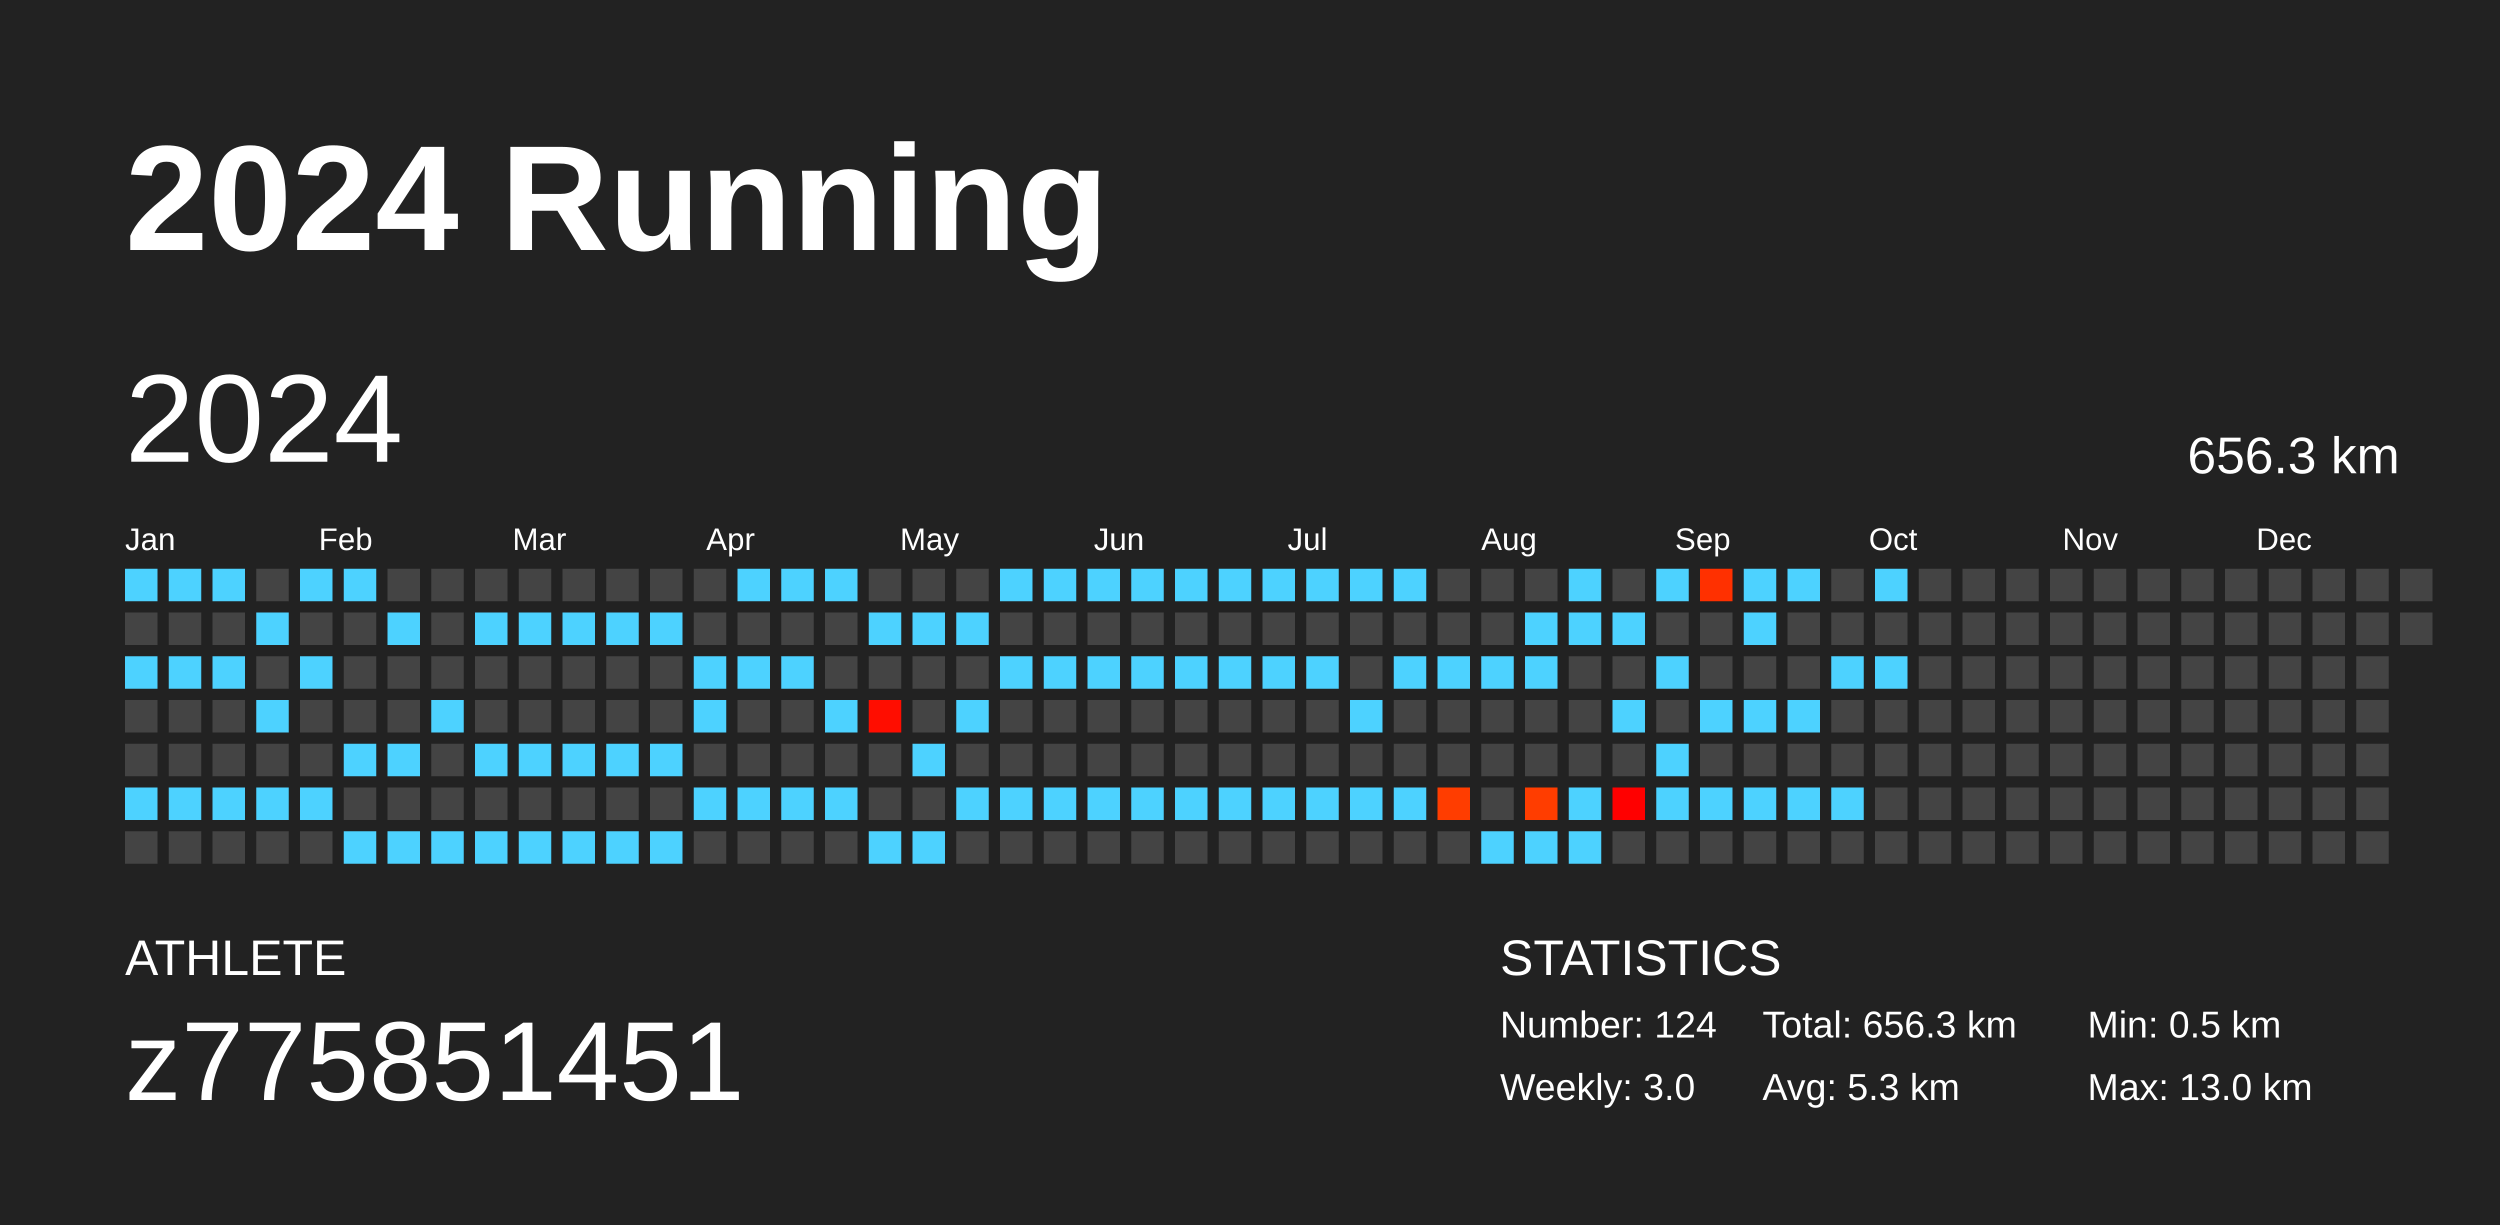
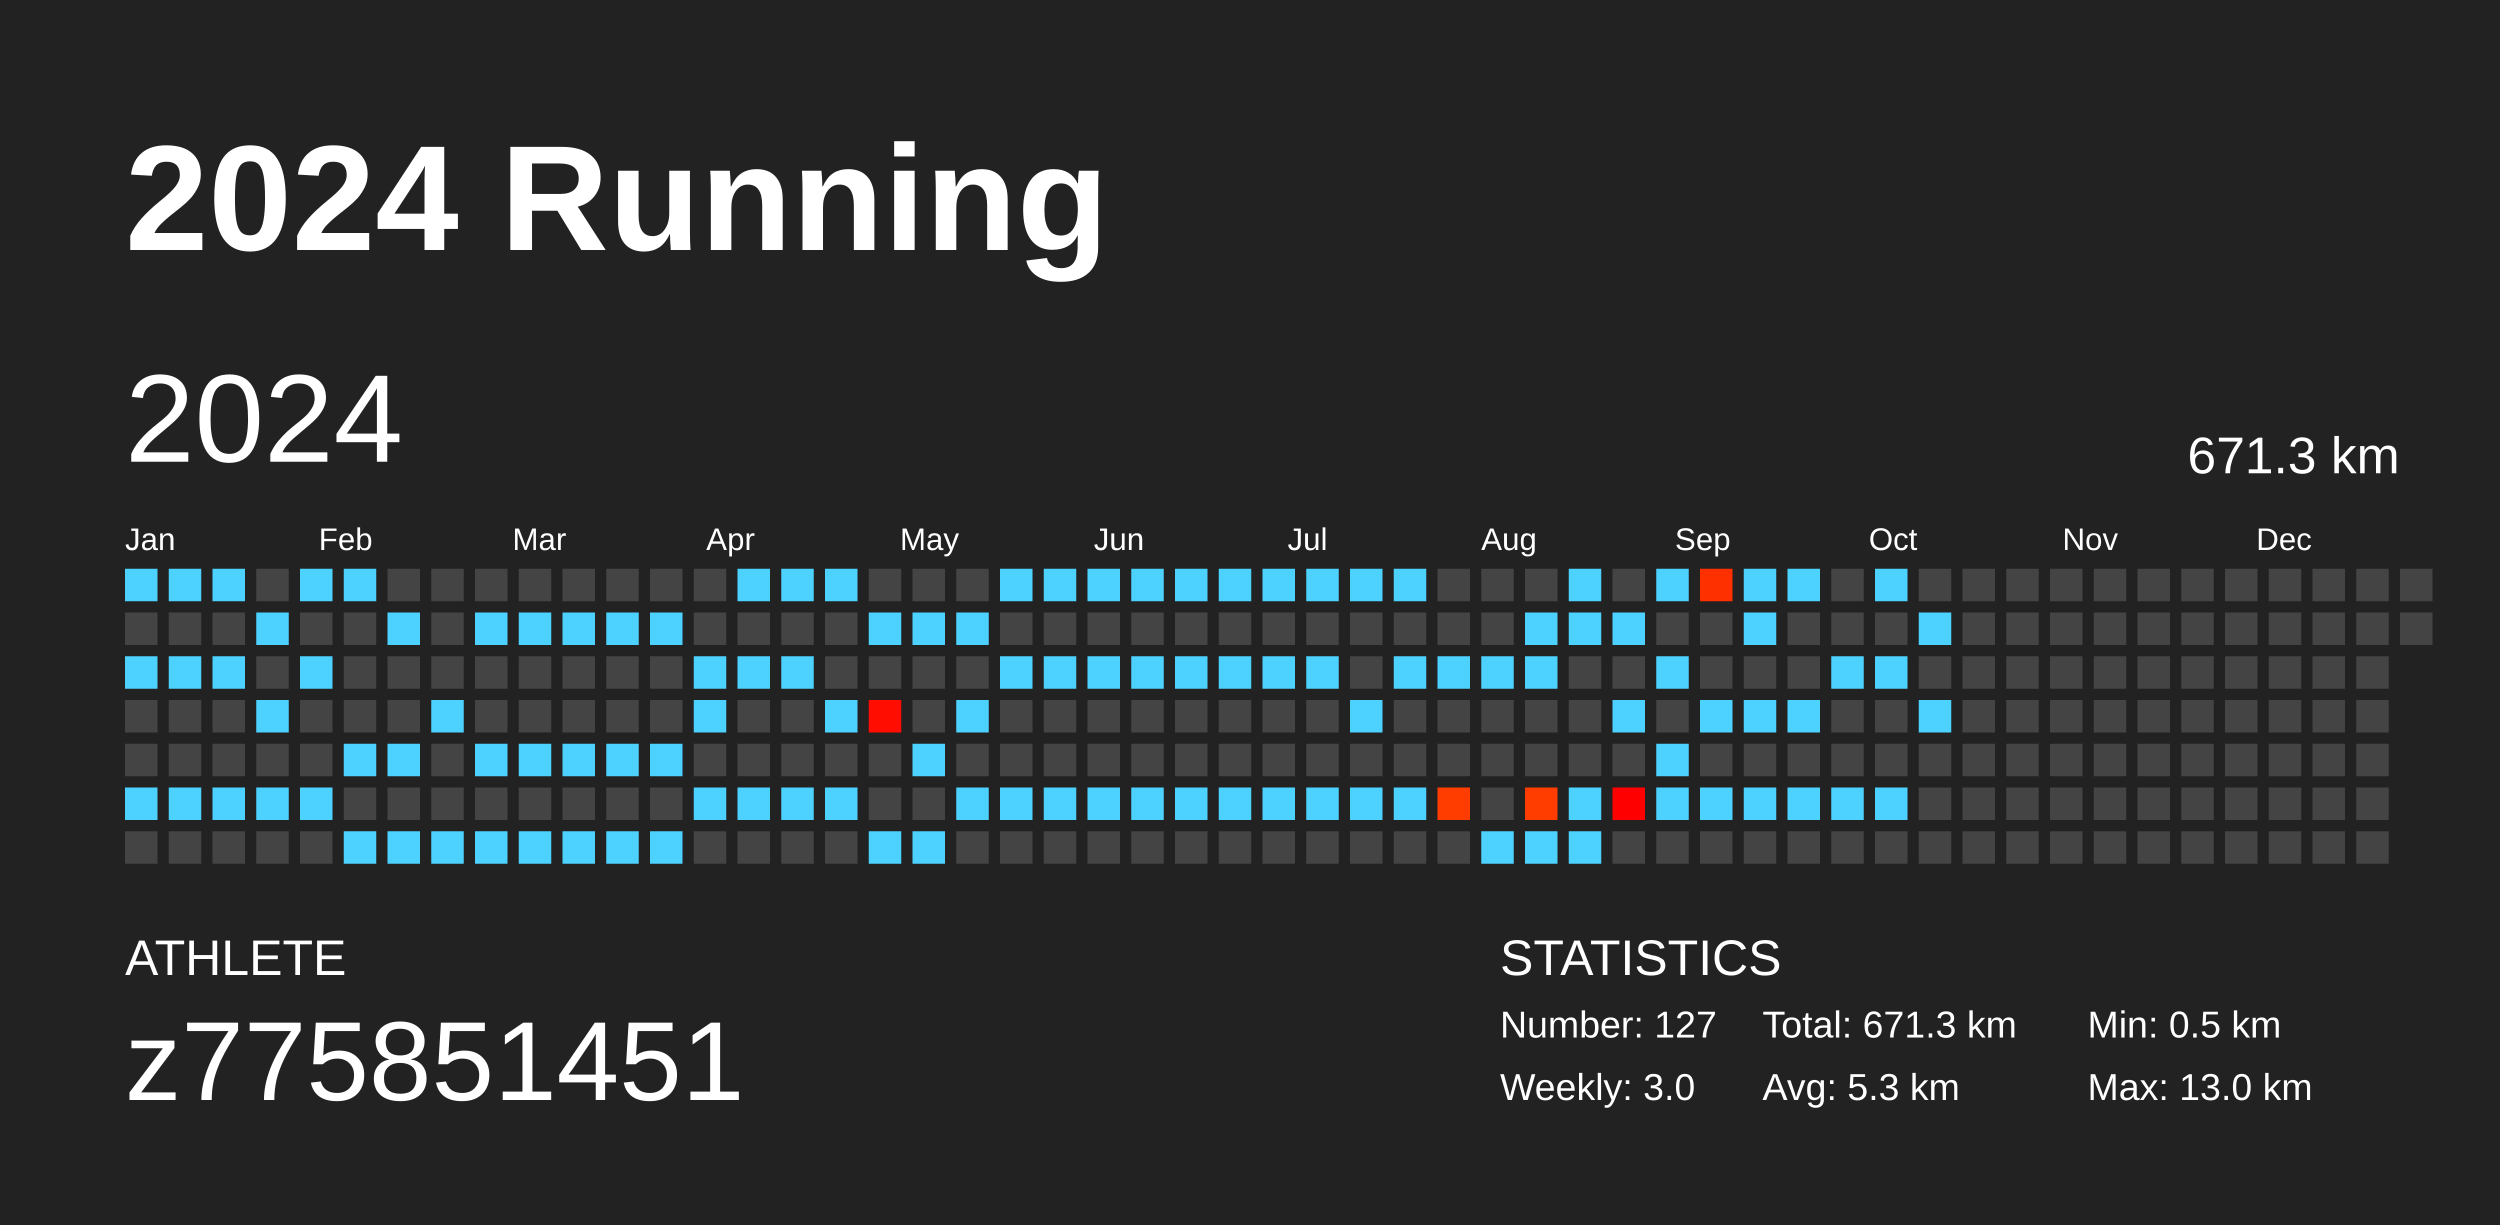
<svg xmlns="http://www.w3.org/2000/svg" baseProfile="full" height="98mm" version="1.1" viewBox="0,0,200,98" width="200mm">
  <defs />
  <rect fill="#222222" height="98" width="200" x="0" y="0" />
  <text fill="#FFFFFF" style="font-size:12px; font-family:Arial; font-weight:bold;" x="10" y="20">2024 Running</text>
  <text fill="#FFFFFF" style="font-size:4px; font-family:Arial" x="10" y="78">ATHLETE</text>
  <text fill="#FFFFFF" style="font-size:9px; font-family:Arial" x="10" y="88">z775851451</text>
  <text fill="#FFFFFF" style="font-size:4px; font-family:Arial" x="120" y="78">STATISTICS</text>
-   <text fill="#FFFFFF" style="font-size:3px; font-family:Arial" x="120" y="83">Number: 124</text>
+   <text fill="#FFFFFF" style="font-size:3px; font-family:Arial" x="120" y="83">Number: 127</text>
  <text fill="#FFFFFF" style="font-size:3px; font-family:Arial" x="120" y="88">Weekly: 3.0</text>
-   <text fill="#FFFFFF" style="font-size:3px; font-family:Arial" x="141" y="83">Total: 656.3 km</text>
+   <text fill="#FFFFFF" style="font-size:3px; font-family:Arial" x="141" y="83">Total: 671.3 km</text>
  <text fill="#FFFFFF" style="font-size:3px; font-family:Arial" x="141" y="88">Avg: 5.3 km</text>
  <text fill="#FFFFFF" style="font-size:3px; font-family:Arial" x="167" y="83">Min: 0.5 km</text>
  <text fill="#FFFFFF" style="font-size:3px; font-family:Arial" x="167" y="88">Max: 13.0 km</text>
  <text dominant-baseline="hanging" fill="#FFFFFF" style="font-size:10.0px; font-family:Arial;" x="10" y="30">2024</text>
-   <text dominant-baseline="hanging" fill="#FFFFFF" style="font-size:4.125px; font-family:Arial;" x="175" y="35">656.3 km</text>
+   <text dominant-baseline="hanging" fill="#FFFFFF" style="font-size:4.125px; font-family:Arial;" x="175" y="35">671.3 km</text>
  <text fill="#FFFFFF" style="font-size:2.5px; font-family:Arial" x="10.0" y="44">Jan</text>
  <text fill="#FFFFFF" style="font-size:2.5px; font-family:Arial" x="25.5" y="44">Feb</text>
  <text fill="#FFFFFF" style="font-size:2.5px; font-family:Arial" x="41.0" y="44">Mar</text>
  <text fill="#FFFFFF" style="font-size:2.5px; font-family:Arial" x="56.5" y="44">Apr</text>
  <text fill="#FFFFFF" style="font-size:2.5px; font-family:Arial" x="72.0" y="44">May</text>
  <text fill="#FFFFFF" style="font-size:2.5px; font-family:Arial" x="87.5" y="44">Jun</text>
  <text fill="#FFFFFF" style="font-size:2.5px; font-family:Arial" x="103.0" y="44">Jul</text>
  <text fill="#FFFFFF" style="font-size:2.5px; font-family:Arial" x="118.5" y="44">Aug</text>
  <text fill="#FFFFFF" style="font-size:2.5px; font-family:Arial" x="134.0" y="44">Sep</text>
  <text fill="#FFFFFF" style="font-size:2.5px; font-family:Arial" x="149.5" y="44">Oct</text>
  <text fill="#FFFFFF" style="font-size:2.5px; font-family:Arial" x="165.0" y="44">Nov</text>
  <text fill="#FFFFFF" style="font-size:2.5px; font-family:Arial" x="180.5" y="44">Dec</text>
  <rect fill="#4dd2ff" height="2.6" width="2.6" x="10.0" y="45.5" />
  <rect fill="#444444" height="2.6" width="2.6" x="10.0" y="49.0" />
  <rect fill="#4dd2ff" height="2.6" width="2.6" x="10.0" y="52.5" />
  <rect fill="#444444" height="2.6" width="2.6" x="10.0" y="56.0" />
  <rect fill="#444444" height="2.6" width="2.6" x="10.0" y="59.5" />
  <rect fill="#4dd2ff" height="2.6" width="2.6" x="10.0" y="63.0" />
  <rect fill="#444444" height="2.6" width="2.6" x="10.0" y="66.5" />
  <rect fill="#4dd2ff" height="2.6" width="2.6" x="13.5" y="45.5" />
  <rect fill="#444444" height="2.6" width="2.6" x="13.5" y="49.0" />
  <rect fill="#4dd2ff" height="2.6" width="2.6" x="13.5" y="52.5" />
  <rect fill="#444444" height="2.6" width="2.6" x="13.5" y="56.0" />
  <rect fill="#444444" height="2.6" width="2.6" x="13.5" y="59.5" />
  <rect fill="#4dd2ff" height="2.6" width="2.6" x="13.5" y="63.0" />
  <rect fill="#444444" height="2.6" width="2.6" x="13.5" y="66.5" />
  <rect fill="#4dd2ff" height="2.6" width="2.6" x="17.0" y="45.5" />
  <rect fill="#444444" height="2.6" width="2.6" x="17.0" y="49.0" />
  <rect fill="#4dd2ff" height="2.6" width="2.6" x="17.0" y="52.5" />
  <rect fill="#444444" height="2.6" width="2.6" x="17.0" y="56.0" />
  <rect fill="#444444" height="2.6" width="2.6" x="17.0" y="59.5" />
  <rect fill="#4dd2ff" height="2.6" width="2.6" x="17.0" y="63.0" />
  <rect fill="#444444" height="2.6" width="2.6" x="17.0" y="66.5" />
  <rect fill="#444444" height="2.6" width="2.6" x="20.5" y="45.5" />
  <rect fill="#4dd2ff" height="2.6" width="2.6" x="20.5" y="49.0" />
  <rect fill="#444444" height="2.6" width="2.6" x="20.5" y="52.5" />
  <rect fill="#4dd2ff" height="2.6" width="2.6" x="20.5" y="56.0" />
  <rect fill="#444444" height="2.6" width="2.6" x="20.5" y="59.5" />
  <rect fill="#4dd2ff" height="2.6" width="2.6" x="20.5" y="63.0" />
  <rect fill="#444444" height="2.6" width="2.6" x="20.5" y="66.5" />
  <rect fill="#4dd2ff" height="2.6" width="2.6" x="24.0" y="45.5" />
  <rect fill="#444444" height="2.6" width="2.6" x="24.0" y="49.0" />
  <rect fill="#4dd2ff" height="2.6" width="2.6" x="24.0" y="52.5" />
  <rect fill="#444444" height="2.6" width="2.6" x="24.0" y="56.0" />
  <rect fill="#444444" height="2.6" width="2.6" x="24.0" y="59.5" />
  <rect fill="#4dd2ff" height="2.6" width="2.6" x="24.0" y="63.0" />
  <rect fill="#444444" height="2.6" width="2.6" x="24.0" y="66.5" />
  <rect fill="#4dd2ff" height="2.6" width="2.6" x="27.5" y="45.5" />
  <rect fill="#444444" height="2.6" width="2.6" x="27.5" y="49.0" />
  <rect fill="#444444" height="2.6" width="2.6" x="27.5" y="52.5" />
  <rect fill="#444444" height="2.6" width="2.6" x="27.5" y="56.0" />
  <rect fill="#4dd2ff" height="2.6" width="2.6" x="27.5" y="59.5" />
  <rect fill="#444444" height="2.6" width="2.6" x="27.5" y="63.0" />
  <rect fill="#4dd2ff" height="2.6" width="2.6" x="27.5" y="66.5" />
  <rect fill="#444444" height="2.6" width="2.6" x="31.0" y="45.5" />
  <rect fill="#4dd2ff" height="2.6" width="2.6" x="31.0" y="49.0" />
  <rect fill="#444444" height="2.6" width="2.6" x="31.0" y="52.5" />
  <rect fill="#444444" height="2.6" width="2.6" x="31.0" y="56.0" />
  <rect fill="#4dd2ff" height="2.6" width="2.6" x="31.0" y="59.5" />
  <rect fill="#444444" height="2.6" width="2.6" x="31.0" y="63.0" />
  <rect fill="#4dd2ff" height="2.6" width="2.6" x="31.0" y="66.5" />
  <rect fill="#444444" height="2.6" width="2.6" x="34.5" y="45.5" />
  <rect fill="#444444" height="2.6" width="2.6" x="34.5" y="49.0" />
  <rect fill="#444444" height="2.6" width="2.6" x="34.5" y="52.5" />
  <rect fill="#4dd2ff" height="2.6" width="2.6" x="34.5" y="56.0" />
  <rect fill="#444444" height="2.6" width="2.6" x="34.5" y="59.5" />
  <rect fill="#444444" height="2.6" width="2.6" x="34.5" y="63.0" />
  <rect fill="#4dd2ff" height="2.6" width="2.6" x="34.5" y="66.5" />
  <rect fill="#444444" height="2.6" width="2.6" x="38.0" y="45.5" />
  <rect fill="#4dd2ff" height="2.6" width="2.6" x="38.0" y="49.0" />
  <rect fill="#444444" height="2.6" width="2.6" x="38.0" y="52.5" />
  <rect fill="#444444" height="2.6" width="2.6" x="38.0" y="56.0" />
  <rect fill="#4dd2ff" height="2.6" width="2.6" x="38.0" y="59.5" />
  <rect fill="#444444" height="2.6" width="2.6" x="38.0" y="63.0" />
  <rect fill="#4dd2ff" height="2.6" width="2.6" x="38.0" y="66.5" />
  <rect fill="#444444" height="2.6" width="2.6" x="41.5" y="45.5" />
  <rect fill="#4dd2ff" height="2.6" width="2.6" x="41.5" y="49.0" />
  <rect fill="#444444" height="2.6" width="2.6" x="41.5" y="52.5" />
  <rect fill="#444444" height="2.6" width="2.6" x="41.5" y="56.0" />
  <rect fill="#4dd2ff" height="2.6" width="2.6" x="41.5" y="59.5" />
  <rect fill="#444444" height="2.6" width="2.6" x="41.5" y="63.0" />
  <rect fill="#4dd2ff" height="2.6" width="2.6" x="41.5" y="66.5" />
  <rect fill="#444444" height="2.6" width="2.6" x="45.0" y="45.5" />
  <rect fill="#4dd2ff" height="2.6" width="2.6" x="45.0" y="49.0" />
  <rect fill="#444444" height="2.6" width="2.6" x="45.0" y="52.5" />
  <rect fill="#444444" height="2.6" width="2.6" x="45.0" y="56.0" />
  <rect fill="#4dd2ff" height="2.6" width="2.6" x="45.0" y="59.5" />
  <rect fill="#444444" height="2.6" width="2.6" x="45.0" y="63.0" />
  <rect fill="#4dd2ff" height="2.6" width="2.6" x="45.0" y="66.5" />
  <rect fill="#444444" height="2.6" width="2.6" x="48.5" y="45.5" />
  <rect fill="#4dd2ff" height="2.6" width="2.6" x="48.5" y="49.0" />
  <rect fill="#444444" height="2.6" width="2.6" x="48.5" y="52.5" />
  <rect fill="#444444" height="2.6" width="2.6" x="48.5" y="56.0" />
  <rect fill="#4dd2ff" height="2.6" width="2.6" x="48.5" y="59.5" />
  <rect fill="#444444" height="2.6" width="2.6" x="48.5" y="63.0" />
  <rect fill="#4dd2ff" height="2.6" width="2.6" x="48.5" y="66.5" />
  <rect fill="#444444" height="2.6" width="2.6" x="52.0" y="45.5" />
  <rect fill="#4dd2ff" height="2.6" width="2.6" x="52.0" y="49.0" />
  <rect fill="#444444" height="2.6" width="2.6" x="52.0" y="52.5" />
  <rect fill="#444444" height="2.6" width="2.6" x="52.0" y="56.0" />
  <rect fill="#4dd2ff" height="2.6" width="2.6" x="52.0" y="59.5" />
  <rect fill="#444444" height="2.6" width="2.6" x="52.0" y="63.0" />
  <rect fill="#4dd2ff" height="2.6" width="2.6" x="52.0" y="66.5" />
  <rect fill="#444444" height="2.6" width="2.6" x="55.5" y="45.5" />
  <rect fill="#444444" height="2.6" width="2.6" x="55.5" y="49.0" />
  <rect fill="#4dd2ff" height="2.6" width="2.6" x="55.5" y="52.5" />
  <rect fill="#4dd2ff" height="2.6" width="2.6" x="55.5" y="56.0" />
  <rect fill="#444444" height="2.6" width="2.6" x="55.5" y="59.5" />
  <rect fill="#4dd2ff" height="2.6" width="2.6" x="55.5" y="63.0" />
  <rect fill="#444444" height="2.6" width="2.6" x="55.5" y="66.5" />
  <rect fill="#4dd2ff" height="2.6" width="2.6" x="59.0" y="45.5" />
  <rect fill="#444444" height="2.6" width="2.6" x="59.0" y="49.0" />
  <rect fill="#4dd2ff" height="2.6" width="2.6" x="59.0" y="52.5" />
  <rect fill="#444444" height="2.6" width="2.6" x="59.0" y="56.0" />
  <rect fill="#444444" height="2.6" width="2.6" x="59.0" y="59.5" />
  <rect fill="#4dd2ff" height="2.6" width="2.6" x="59.0" y="63.0" />
  <rect fill="#444444" height="2.6" width="2.6" x="59.0" y="66.5" />
  <rect fill="#4dd2ff" height="2.6" width="2.6" x="62.5" y="45.5" />
  <rect fill="#444444" height="2.6" width="2.6" x="62.5" y="49.0" />
  <rect fill="#4dd2ff" height="2.6" width="2.6" x="62.5" y="52.5" />
  <rect fill="#444444" height="2.6" width="2.6" x="62.5" y="56.0" />
  <rect fill="#444444" height="2.6" width="2.6" x="62.5" y="59.5" />
  <rect fill="#4dd2ff" height="2.6" width="2.6" x="62.5" y="63.0" />
  <rect fill="#444444" height="2.6" width="2.6" x="62.5" y="66.5" />
  <rect fill="#4dd2ff" height="2.6" width="2.6" x="66.0" y="45.5" />
  <rect fill="#444444" height="2.6" width="2.6" x="66.0" y="49.0" />
  <rect fill="#444444" height="2.6" width="2.6" x="66.0" y="52.5" />
  <rect fill="#4dd2ff" height="2.6" width="2.6" x="66.0" y="56.0" />
  <rect fill="#444444" height="2.6" width="2.6" x="66.0" y="59.5" />
  <rect fill="#4dd2ff" height="2.6" width="2.6" x="66.0" y="63.0" />
  <rect fill="#444444" height="2.6" width="2.6" x="66.0" y="66.5" />
  <rect fill="#444444" height="2.6" width="2.6" x="69.5" y="45.5" />
  <rect fill="#4dd2ff" height="2.6" width="2.6" x="69.5" y="49.0" />
  <rect fill="#444444" height="2.6" width="2.6" x="69.5" y="52.5" />
  <rect fill="#ff0d00" height="2.6" width="2.6" x="69.5" y="56.0" />
  <rect fill="#444444" height="2.6" width="2.6" x="69.5" y="59.5" />
  <rect fill="#444444" height="2.6" width="2.6" x="69.5" y="63.0" />
  <rect fill="#4dd2ff" height="2.6" width="2.6" x="69.5" y="66.5" />
  <rect fill="#444444" height="2.6" width="2.6" x="73.0" y="45.5" />
  <rect fill="#4dd2ff" height="2.6" width="2.6" x="73.0" y="49.0" />
  <rect fill="#444444" height="2.6" width="2.6" x="73.0" y="52.5" />
  <rect fill="#444444" height="2.6" width="2.6" x="73.0" y="56.0" />
  <rect fill="#4dd2ff" height="2.6" width="2.6" x="73.0" y="59.5" />
  <rect fill="#444444" height="2.6" width="2.6" x="73.0" y="63.0" />
  <rect fill="#4dd2ff" height="2.6" width="2.6" x="73.0" y="66.5" />
  <rect fill="#444444" height="2.6" width="2.6" x="76.5" y="45.5" />
  <rect fill="#4dd2ff" height="2.6" width="2.6" x="76.5" y="49.0" />
  <rect fill="#444444" height="2.6" width="2.6" x="76.5" y="52.5" />
  <rect fill="#4dd2ff" height="2.6" width="2.6" x="76.5" y="56.0" />
  <rect fill="#444444" height="2.6" width="2.6" x="76.5" y="59.5" />
  <rect fill="#4dd2ff" height="2.6" width="2.6" x="76.5" y="63.0" />
  <rect fill="#444444" height="2.6" width="2.6" x="76.5" y="66.5" />
  <rect fill="#4dd2ff" height="2.6" width="2.6" x="80.0" y="45.5" />
  <rect fill="#444444" height="2.6" width="2.6" x="80.0" y="49.0" />
  <rect fill="#4dd2ff" height="2.6" width="2.6" x="80.0" y="52.5" />
  <rect fill="#444444" height="2.6" width="2.6" x="80.0" y="56.0" />
  <rect fill="#444444" height="2.6" width="2.6" x="80.0" y="59.5" />
  <rect fill="#4dd2ff" height="2.6" width="2.6" x="80.0" y="63.0" />
  <rect fill="#444444" height="2.6" width="2.6" x="80.0" y="66.5" />
  <rect fill="#4dd2ff" height="2.6" width="2.6" x="83.5" y="45.5" />
  <rect fill="#444444" height="2.6" width="2.6" x="83.5" y="49.0" />
  <rect fill="#4dd2ff" height="2.6" width="2.6" x="83.5" y="52.5" />
  <rect fill="#444444" height="2.6" width="2.6" x="83.5" y="56.0" />
  <rect fill="#444444" height="2.6" width="2.6" x="83.5" y="59.5" />
  <rect fill="#4dd2ff" height="2.6" width="2.6" x="83.5" y="63.0" />
  <rect fill="#444444" height="2.6" width="2.6" x="83.5" y="66.5" />
  <rect fill="#4dd2ff" height="2.6" width="2.6" x="87.0" y="45.5" />
  <rect fill="#444444" height="2.6" width="2.6" x="87.0" y="49.0" />
  <rect fill="#4dd2ff" height="2.6" width="2.6" x="87.0" y="52.5" />
  <rect fill="#444444" height="2.6" width="2.6" x="87.0" y="56.0" />
  <rect fill="#444444" height="2.6" width="2.6" x="87.0" y="59.5" />
  <rect fill="#4dd2ff" height="2.6" width="2.6" x="87.0" y="63.0" />
  <rect fill="#444444" height="2.6" width="2.6" x="87.0" y="66.5" />
  <rect fill="#4dd2ff" height="2.6" width="2.6" x="90.5" y="45.5" />
  <rect fill="#444444" height="2.6" width="2.6" x="90.5" y="49.0" />
  <rect fill="#4dd2ff" height="2.6" width="2.6" x="90.5" y="52.5" />
  <rect fill="#444444" height="2.6" width="2.6" x="90.5" y="56.0" />
  <rect fill="#444444" height="2.6" width="2.6" x="90.5" y="59.5" />
  <rect fill="#4dd2ff" height="2.6" width="2.6" x="90.5" y="63.0" />
  <rect fill="#444444" height="2.6" width="2.6" x="90.5" y="66.5" />
  <rect fill="#4dd2ff" height="2.6" width="2.6" x="94.0" y="45.5" />
  <rect fill="#444444" height="2.6" width="2.6" x="94.0" y="49.0" />
  <rect fill="#4dd2ff" height="2.6" width="2.6" x="94.0" y="52.5" />
  <rect fill="#444444" height="2.6" width="2.6" x="94.0" y="56.0" />
  <rect fill="#444444" height="2.6" width="2.6" x="94.0" y="59.5" />
  <rect fill="#4dd2ff" height="2.6" width="2.6" x="94.0" y="63.0" />
  <rect fill="#444444" height="2.6" width="2.6" x="94.0" y="66.5" />
  <rect fill="#4dd2ff" height="2.6" width="2.6" x="97.5" y="45.5" />
  <rect fill="#444444" height="2.6" width="2.6" x="97.5" y="49.0" />
  <rect fill="#4dd2ff" height="2.6" width="2.6" x="97.5" y="52.5" />
  <rect fill="#444444" height="2.6" width="2.6" x="97.5" y="56.0" />
  <rect fill="#444444" height="2.6" width="2.6" x="97.5" y="59.5" />
  <rect fill="#4dd2ff" height="2.6" width="2.6" x="97.5" y="63.0" />
  <rect fill="#444444" height="2.6" width="2.6" x="97.5" y="66.5" />
  <rect fill="#4dd2ff" height="2.6" width="2.6" x="101.0" y="45.5" />
  <rect fill="#444444" height="2.6" width="2.6" x="101.0" y="49.0" />
  <rect fill="#4dd2ff" height="2.6" width="2.6" x="101.0" y="52.5" />
  <rect fill="#444444" height="2.6" width="2.6" x="101.0" y="56.0" />
  <rect fill="#444444" height="2.6" width="2.6" x="101.0" y="59.5" />
  <rect fill="#4dd2ff" height="2.6" width="2.6" x="101.0" y="63.0" />
  <rect fill="#444444" height="2.6" width="2.6" x="101.0" y="66.5" />
  <rect fill="#4dd2ff" height="2.6" width="2.6" x="104.5" y="45.5" />
  <rect fill="#444444" height="2.6" width="2.6" x="104.5" y="49.0" />
  <rect fill="#4dd2ff" height="2.6" width="2.6" x="104.5" y="52.5" />
  <rect fill="#444444" height="2.6" width="2.6" x="104.5" y="56.0" />
  <rect fill="#444444" height="2.6" width="2.6" x="104.5" y="59.5" />
  <rect fill="#4dd2ff" height="2.6" width="2.6" x="104.5" y="63.0" />
  <rect fill="#444444" height="2.6" width="2.6" x="104.5" y="66.5" />
  <rect fill="#4dd2ff" height="2.6" width="2.6" x="108.0" y="45.5" />
  <rect fill="#444444" height="2.6" width="2.6" x="108.0" y="49.0" />
  <rect fill="#444444" height="2.6" width="2.6" x="108.0" y="52.5" />
  <rect fill="#4dd2ff" height="2.6" width="2.6" x="108.0" y="56.0" />
  <rect fill="#444444" height="2.6" width="2.6" x="108.0" y="59.5" />
  <rect fill="#4dd2ff" height="2.6" width="2.6" x="108.0" y="63.0" />
  <rect fill="#444444" height="2.6" width="2.6" x="108.0" y="66.5" />
  <rect fill="#4dd2ff" height="2.6" width="2.6" x="111.5" y="45.5" />
  <rect fill="#444444" height="2.6" width="2.6" x="111.5" y="49.0" />
  <rect fill="#4dd2ff" height="2.6" width="2.6" x="111.5" y="52.5" />
  <rect fill="#444444" height="2.6" width="2.6" x="111.5" y="56.0" />
  <rect fill="#444444" height="2.6" width="2.6" x="111.5" y="59.5" />
  <rect fill="#4dd2ff" height="2.6" width="2.6" x="111.5" y="63.0" />
  <rect fill="#444444" height="2.6" width="2.6" x="111.5" y="66.5" />
  <rect fill="#444444" height="2.6" width="2.6" x="115.0" y="45.5" />
  <rect fill="#444444" height="2.6" width="2.6" x="115.0" y="49.0" />
  <rect fill="#4dd2ff" height="2.6" width="2.6" x="115.0" y="52.5" />
  <rect fill="#444444" height="2.6" width="2.6" x="115.0" y="56.0" />
  <rect fill="#444444" height="2.6" width="2.6" x="115.0" y="59.5" />
  <rect fill="#ff3d00" height="2.6" width="2.6" x="115.0" y="63.0" />
  <rect fill="#444444" height="2.6" width="2.6" x="115.0" y="66.5" />
  <rect fill="#444444" height="2.6" width="2.6" x="118.5" y="45.5" />
  <rect fill="#444444" height="2.6" width="2.6" x="118.5" y="49.0" />
  <rect fill="#4dd2ff" height="2.6" width="2.6" x="118.5" y="52.5" />
  <rect fill="#444444" height="2.6" width="2.6" x="118.5" y="56.0" />
  <rect fill="#444444" height="2.6" width="2.6" x="118.5" y="59.5" />
  <rect fill="#444444" height="2.6" width="2.6" x="118.5" y="63.0" />
  <rect fill="#4dd2ff" height="2.6" width="2.6" x="118.5" y="66.5" />
  <rect fill="#444444" height="2.6" width="2.6" x="122.0" y="45.5" />
  <rect fill="#4dd2ff" height="2.6" width="2.6" x="122.0" y="49.0" />
  <rect fill="#4dd2ff" height="2.6" width="2.6" x="122.0" y="52.5" />
  <rect fill="#444444" height="2.6" width="2.6" x="122.0" y="56.0" />
  <rect fill="#444444" height="2.6" width="2.6" x="122.0" y="59.5" />
  <rect fill="#ff3d00" height="2.6" width="2.6" x="122.0" y="63.0" />
  <rect fill="#4dd2ff" height="2.6" width="2.6" x="122.0" y="66.5" />
  <rect fill="#4dd2ff" height="2.6" width="2.6" x="125.5" y="45.5" />
  <rect fill="#4dd2ff" height="2.6" width="2.6" x="125.5" y="49.0" />
  <rect fill="#444444" height="2.6" width="2.6" x="125.5" y="52.5" />
  <rect fill="#444444" height="2.6" width="2.6" x="125.5" y="56.0" />
  <rect fill="#444444" height="2.6" width="2.6" x="125.5" y="59.5" />
  <rect fill="#4dd2ff" height="2.6" width="2.6" x="125.5" y="63.0" />
  <rect fill="#4dd2ff" height="2.6" width="2.6" x="125.5" y="66.5" />
  <rect fill="#444444" height="2.6" width="2.6" x="129.0" y="45.5" />
  <rect fill="#4dd2ff" height="2.6" width="2.6" x="129.0" y="49.0" />
  <rect fill="#444444" height="2.6" width="2.6" x="129.0" y="52.5" />
  <rect fill="#4dd2ff" height="2.6" width="2.6" x="129.0" y="56.0" />
  <rect fill="#444444" height="2.6" width="2.6" x="129.0" y="59.5" />
  <rect fill="#ff0000" height="2.6" width="2.6" x="129.0" y="63.0" />
  <rect fill="#444444" height="2.6" width="2.6" x="129.0" y="66.5" />
  <rect fill="#4dd2ff" height="2.6" width="2.6" x="132.5" y="45.5" />
  <rect fill="#444444" height="2.6" width="2.6" x="132.5" y="49.0" />
  <rect fill="#4dd2ff" height="2.6" width="2.6" x="132.5" y="52.5" />
  <rect fill="#444444" height="2.6" width="2.6" x="132.5" y="56.0" />
  <rect fill="#4dd2ff" height="2.6" width="2.6" x="132.5" y="59.5" />
  <rect fill="#4dd2ff" height="2.6" width="2.6" x="132.5" y="63.0" />
  <rect fill="#444444" height="2.6" width="2.6" x="132.5" y="66.5" />
  <rect fill="#ff3000" height="2.6" width="2.6" x="136.0" y="45.5" />
  <rect fill="#444444" height="2.6" width="2.6" x="136.0" y="49.0" />
  <rect fill="#444444" height="2.6" width="2.6" x="136.0" y="52.5" />
  <rect fill="#4dd2ff" height="2.6" width="2.6" x="136.0" y="56.0" />
  <rect fill="#444444" height="2.6" width="2.6" x="136.0" y="59.5" />
  <rect fill="#4dd2ff" height="2.6" width="2.6" x="136.0" y="63.0" />
  <rect fill="#444444" height="2.6" width="2.6" x="136.0" y="66.5" />
  <rect fill="#4dd2ff" height="2.6" width="2.6" x="139.5" y="45.5" />
  <rect fill="#4dd2ff" height="2.6" width="2.6" x="139.5" y="49.0" />
  <rect fill="#444444" height="2.6" width="2.6" x="139.5" y="52.5" />
  <rect fill="#4dd2ff" height="2.6" width="2.6" x="139.5" y="56.0" />
  <rect fill="#444444" height="2.6" width="2.6" x="139.5" y="59.5" />
  <rect fill="#4dd2ff" height="2.6" width="2.6" x="139.5" y="63.0" />
  <rect fill="#444444" height="2.6" width="2.6" x="139.5" y="66.5" />
  <rect fill="#4dd2ff" height="2.6" width="2.6" x="143.0" y="45.5" />
  <rect fill="#444444" height="2.6" width="2.6" x="143.0" y="49.0" />
  <rect fill="#444444" height="2.6" width="2.6" x="143.0" y="52.5" />
  <rect fill="#4dd2ff" height="2.6" width="2.6" x="143.0" y="56.0" />
  <rect fill="#444444" height="2.6" width="2.6" x="143.0" y="59.5" />
  <rect fill="#4dd2ff" height="2.6" width="2.6" x="143.0" y="63.0" />
  <rect fill="#444444" height="2.6" width="2.6" x="143.0" y="66.5" />
  <rect fill="#444444" height="2.6" width="2.6" x="146.5" y="45.5" />
  <rect fill="#444444" height="2.6" width="2.6" x="146.5" y="49.0" />
  <rect fill="#4dd2ff" height="2.6" width="2.6" x="146.5" y="52.5" />
  <rect fill="#444444" height="2.6" width="2.6" x="146.5" y="56.0" />
  <rect fill="#444444" height="2.6" width="2.6" x="146.5" y="59.5" />
  <rect fill="#4dd2ff" height="2.6" width="2.6" x="146.5" y="63.0" />
  <rect fill="#444444" height="2.6" width="2.6" x="146.5" y="66.5" />
  <rect fill="#4dd2ff" height="2.6" width="2.6" x="150.0" y="45.5" />
  <rect fill="#444444" height="2.6" width="2.6" x="150.0" y="49.0" />
  <rect fill="#4dd2ff" height="2.6" width="2.6" x="150.0" y="52.5" />
  <rect fill="#444444" height="2.6" width="2.6" x="150.0" y="56.0" />
  <rect fill="#444444" height="2.6" width="2.6" x="150.0" y="59.5" />
-   <rect fill="#444444" height="2.6" width="2.6" x="150.0" y="63.0" />
+   <rect fill="#4dd2ff" height="2.6" width="2.6" x="150.0" y="63.0" />
  <rect fill="#444444" height="2.6" width="2.6" x="150.0" y="66.5" />
  <rect fill="#444444" height="2.6" width="2.6" x="153.5" y="45.5" />
-   <rect fill="#444444" height="2.6" width="2.6" x="153.5" y="49.0" />
+   <rect fill="#4dd2ff" height="2.6" width="2.6" x="153.5" y="49.0" />
  <rect fill="#444444" height="2.6" width="2.6" x="153.5" y="52.5" />
-   <rect fill="#444444" height="2.6" width="2.6" x="153.5" y="56.0" />
+   <rect fill="#4dd2ff" height="2.6" width="2.6" x="153.5" y="56.0" />
  <rect fill="#444444" height="2.6" width="2.6" x="153.5" y="59.5" />
  <rect fill="#444444" height="2.6" width="2.6" x="153.5" y="63.0" />
  <rect fill="#444444" height="2.6" width="2.6" x="153.5" y="66.5" />
  <rect fill="#444444" height="2.6" width="2.6" x="157.0" y="45.5" />
  <rect fill="#444444" height="2.6" width="2.6" x="157.0" y="49.0" />
  <rect fill="#444444" height="2.6" width="2.6" x="157.0" y="52.5" />
  <rect fill="#444444" height="2.6" width="2.6" x="157.0" y="56.0" />
  <rect fill="#444444" height="2.6" width="2.6" x="157.0" y="59.5" />
  <rect fill="#444444" height="2.6" width="2.6" x="157.0" y="63.0" />
  <rect fill="#444444" height="2.6" width="2.6" x="157.0" y="66.5" />
  <rect fill="#444444" height="2.6" width="2.6" x="160.5" y="45.5" />
  <rect fill="#444444" height="2.6" width="2.6" x="160.5" y="49.0" />
  <rect fill="#444444" height="2.6" width="2.6" x="160.5" y="52.5" />
  <rect fill="#444444" height="2.6" width="2.6" x="160.5" y="56.0" />
  <rect fill="#444444" height="2.6" width="2.6" x="160.5" y="59.5" />
  <rect fill="#444444" height="2.6" width="2.6" x="160.5" y="63.0" />
  <rect fill="#444444" height="2.6" width="2.6" x="160.5" y="66.5" />
  <rect fill="#444444" height="2.6" width="2.6" x="164.0" y="45.5" />
  <rect fill="#444444" height="2.6" width="2.6" x="164.0" y="49.0" />
  <rect fill="#444444" height="2.6" width="2.6" x="164.0" y="52.5" />
  <rect fill="#444444" height="2.6" width="2.6" x="164.0" y="56.0" />
  <rect fill="#444444" height="2.6" width="2.6" x="164.0" y="59.5" />
  <rect fill="#444444" height="2.6" width="2.6" x="164.0" y="63.0" />
  <rect fill="#444444" height="2.6" width="2.6" x="164.0" y="66.5" />
  <rect fill="#444444" height="2.6" width="2.6" x="167.5" y="45.5" />
  <rect fill="#444444" height="2.6" width="2.6" x="167.5" y="49.0" />
  <rect fill="#444444" height="2.6" width="2.6" x="167.5" y="52.5" />
  <rect fill="#444444" height="2.6" width="2.6" x="167.5" y="56.0" />
  <rect fill="#444444" height="2.6" width="2.6" x="167.5" y="59.5" />
  <rect fill="#444444" height="2.6" width="2.6" x="167.5" y="63.0" />
  <rect fill="#444444" height="2.6" width="2.6" x="167.5" y="66.5" />
  <rect fill="#444444" height="2.6" width="2.6" x="171.0" y="45.5" />
  <rect fill="#444444" height="2.6" width="2.6" x="171.0" y="49.0" />
  <rect fill="#444444" height="2.6" width="2.6" x="171.0" y="52.5" />
  <rect fill="#444444" height="2.6" width="2.6" x="171.0" y="56.0" />
  <rect fill="#444444" height="2.6" width="2.6" x="171.0" y="59.5" />
  <rect fill="#444444" height="2.6" width="2.6" x="171.0" y="63.0" />
  <rect fill="#444444" height="2.6" width="2.6" x="171.0" y="66.5" />
  <rect fill="#444444" height="2.6" width="2.6" x="174.5" y="45.5" />
  <rect fill="#444444" height="2.6" width="2.6" x="174.5" y="49.0" />
  <rect fill="#444444" height="2.6" width="2.6" x="174.5" y="52.5" />
  <rect fill="#444444" height="2.6" width="2.6" x="174.5" y="56.0" />
  <rect fill="#444444" height="2.6" width="2.6" x="174.5" y="59.5" />
  <rect fill="#444444" height="2.6" width="2.6" x="174.5" y="63.0" />
  <rect fill="#444444" height="2.6" width="2.6" x="174.5" y="66.5" />
  <rect fill="#444444" height="2.6" width="2.6" x="178.0" y="45.5" />
  <rect fill="#444444" height="2.6" width="2.6" x="178.0" y="49.0" />
  <rect fill="#444444" height="2.6" width="2.6" x="178.0" y="52.5" />
  <rect fill="#444444" height="2.6" width="2.6" x="178.0" y="56.0" />
  <rect fill="#444444" height="2.6" width="2.6" x="178.0" y="59.5" />
  <rect fill="#444444" height="2.6" width="2.6" x="178.0" y="63.0" />
  <rect fill="#444444" height="2.6" width="2.6" x="178.0" y="66.5" />
  <rect fill="#444444" height="2.6" width="2.6" x="181.5" y="45.5" />
  <rect fill="#444444" height="2.6" width="2.6" x="181.5" y="49.0" />
  <rect fill="#444444" height="2.6" width="2.6" x="181.5" y="52.5" />
  <rect fill="#444444" height="2.6" width="2.6" x="181.5" y="56.0" />
  <rect fill="#444444" height="2.6" width="2.6" x="181.5" y="59.5" />
  <rect fill="#444444" height="2.6" width="2.6" x="181.5" y="63.0" />
  <rect fill="#444444" height="2.6" width="2.6" x="181.5" y="66.5" />
  <rect fill="#444444" height="2.6" width="2.6" x="185.0" y="45.5" />
  <rect fill="#444444" height="2.6" width="2.6" x="185.0" y="49.0" />
  <rect fill="#444444" height="2.6" width="2.6" x="185.0" y="52.5" />
  <rect fill="#444444" height="2.6" width="2.6" x="185.0" y="56.0" />
  <rect fill="#444444" height="2.6" width="2.6" x="185.0" y="59.5" />
  <rect fill="#444444" height="2.6" width="2.6" x="185.0" y="63.0" />
  <rect fill="#444444" height="2.6" width="2.6" x="185.0" y="66.5" />
  <rect fill="#444444" height="2.6" width="2.6" x="188.5" y="45.5" />
  <rect fill="#444444" height="2.6" width="2.6" x="188.5" y="49.0" />
  <rect fill="#444444" height="2.6" width="2.6" x="188.5" y="52.5" />
  <rect fill="#444444" height="2.6" width="2.6" x="188.5" y="56.0" />
  <rect fill="#444444" height="2.6" width="2.6" x="188.5" y="59.5" />
  <rect fill="#444444" height="2.6" width="2.6" x="188.5" y="63.0" />
  <rect fill="#444444" height="2.6" width="2.6" x="188.5" y="66.5" />
  <rect fill="#444444" height="2.6" width="2.6" x="192.0" y="45.5" />
  <rect fill="#444444" height="2.6" width="2.6" x="192.0" y="49.0" />
</svg>
